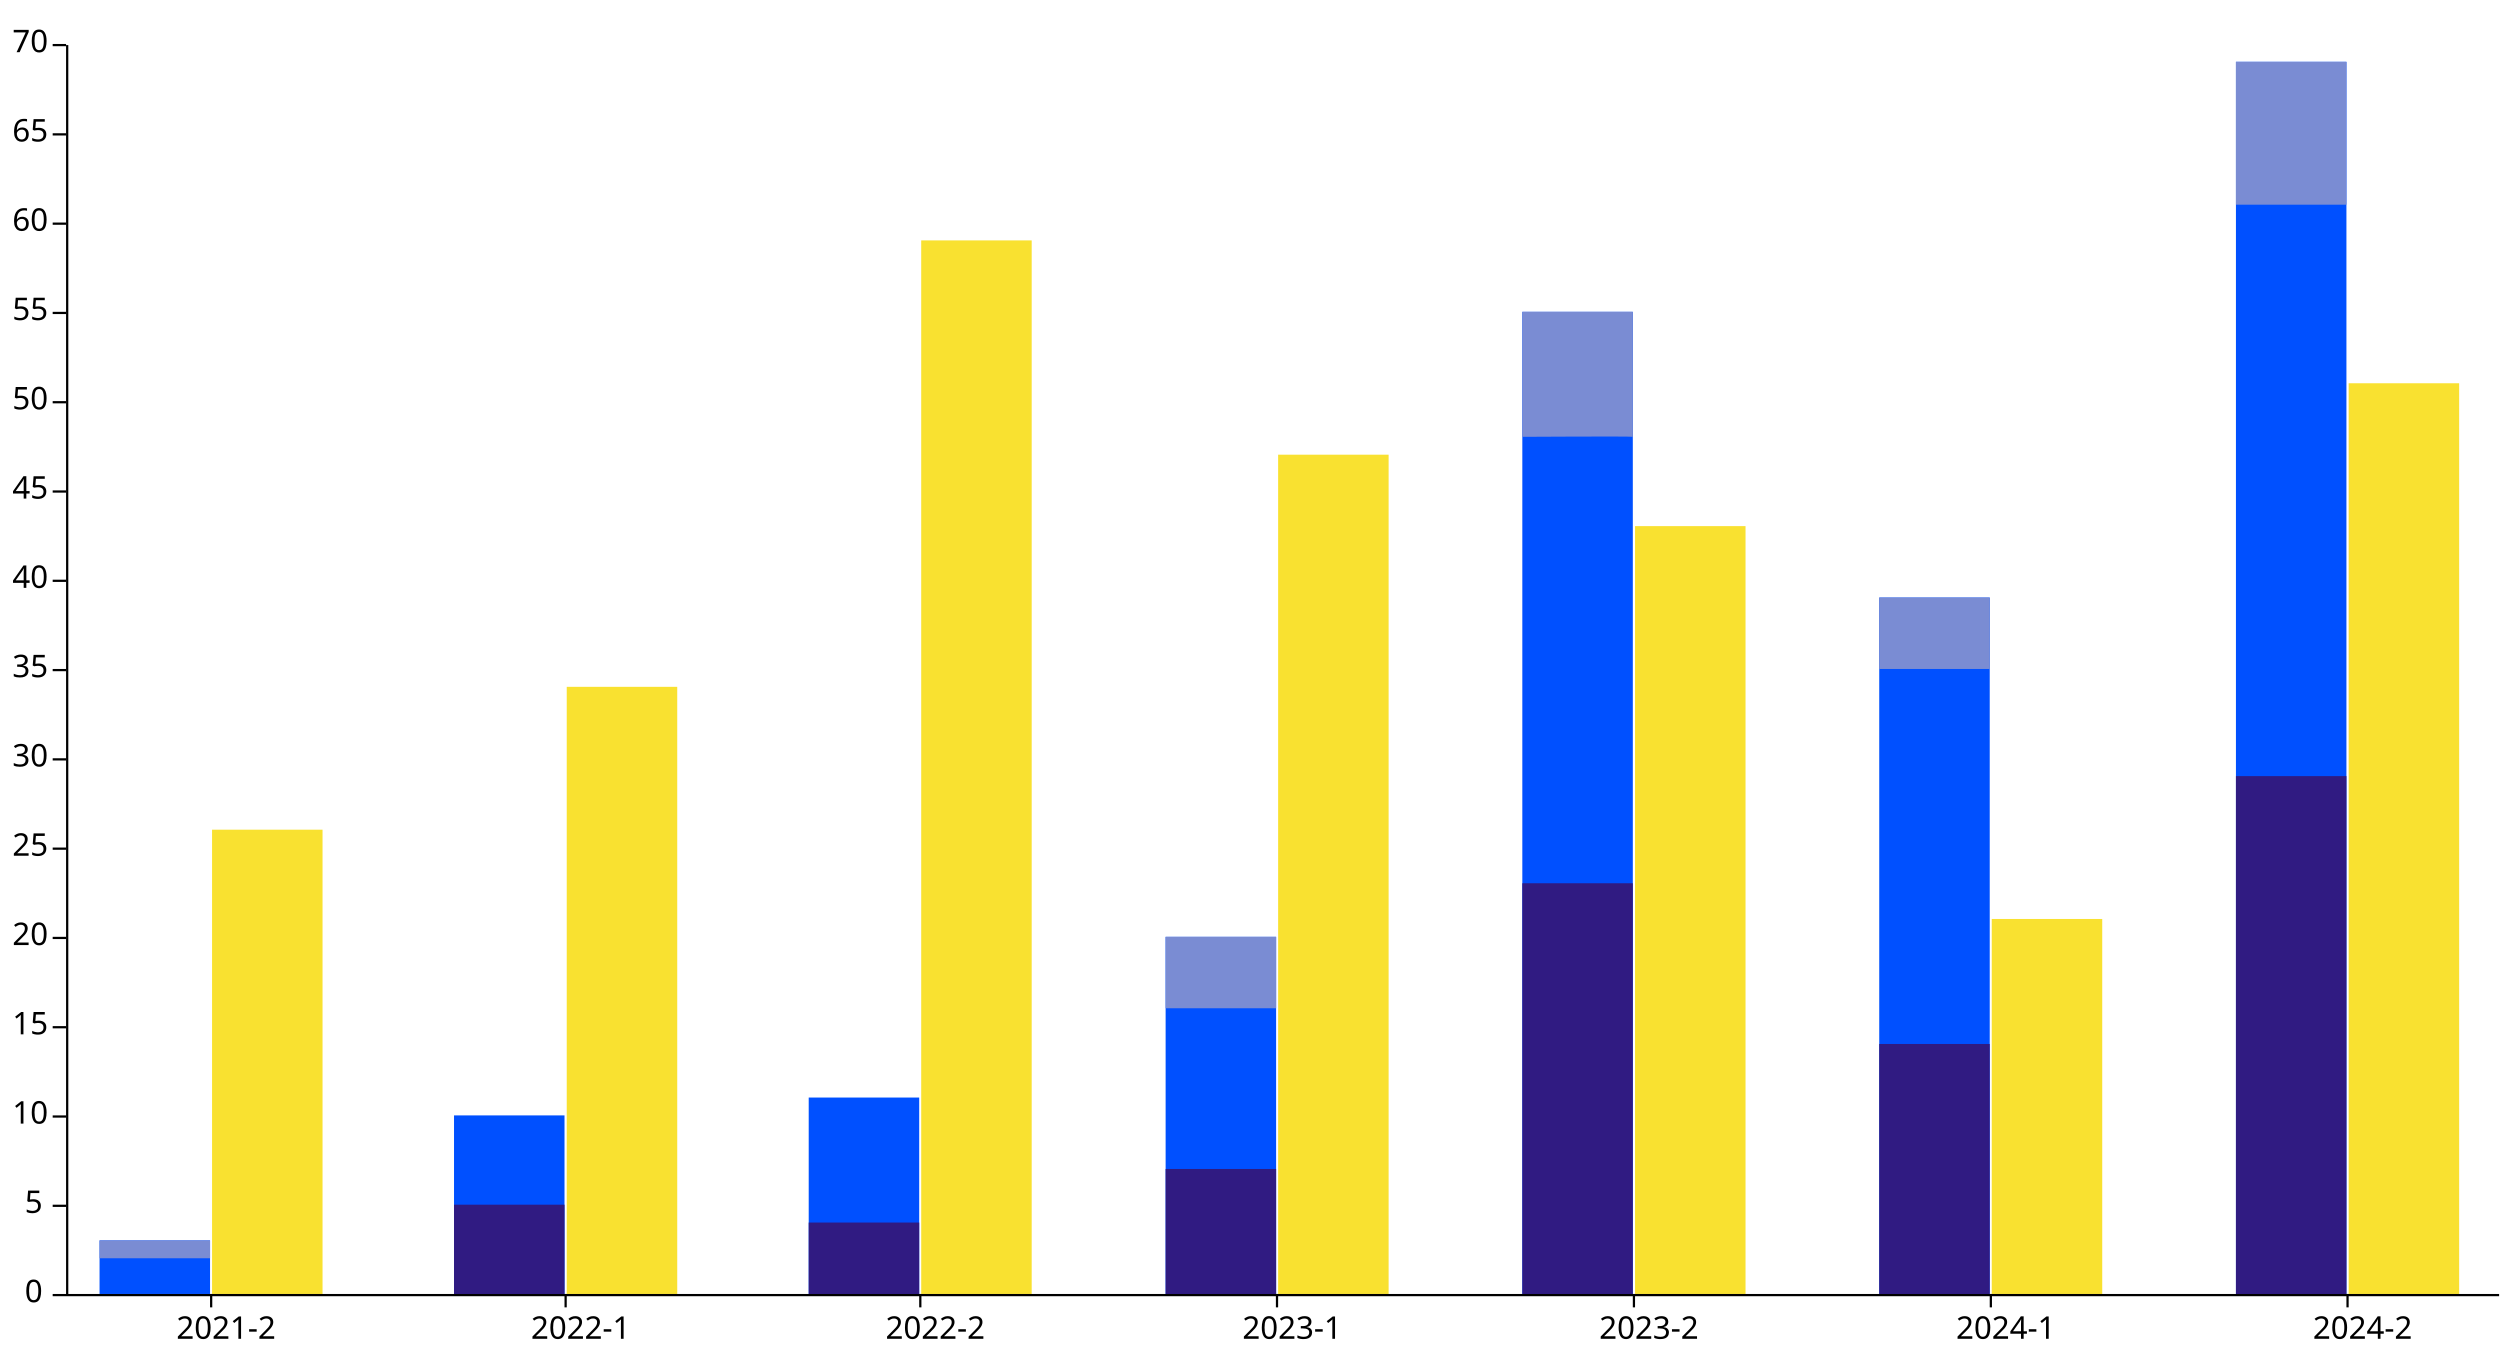
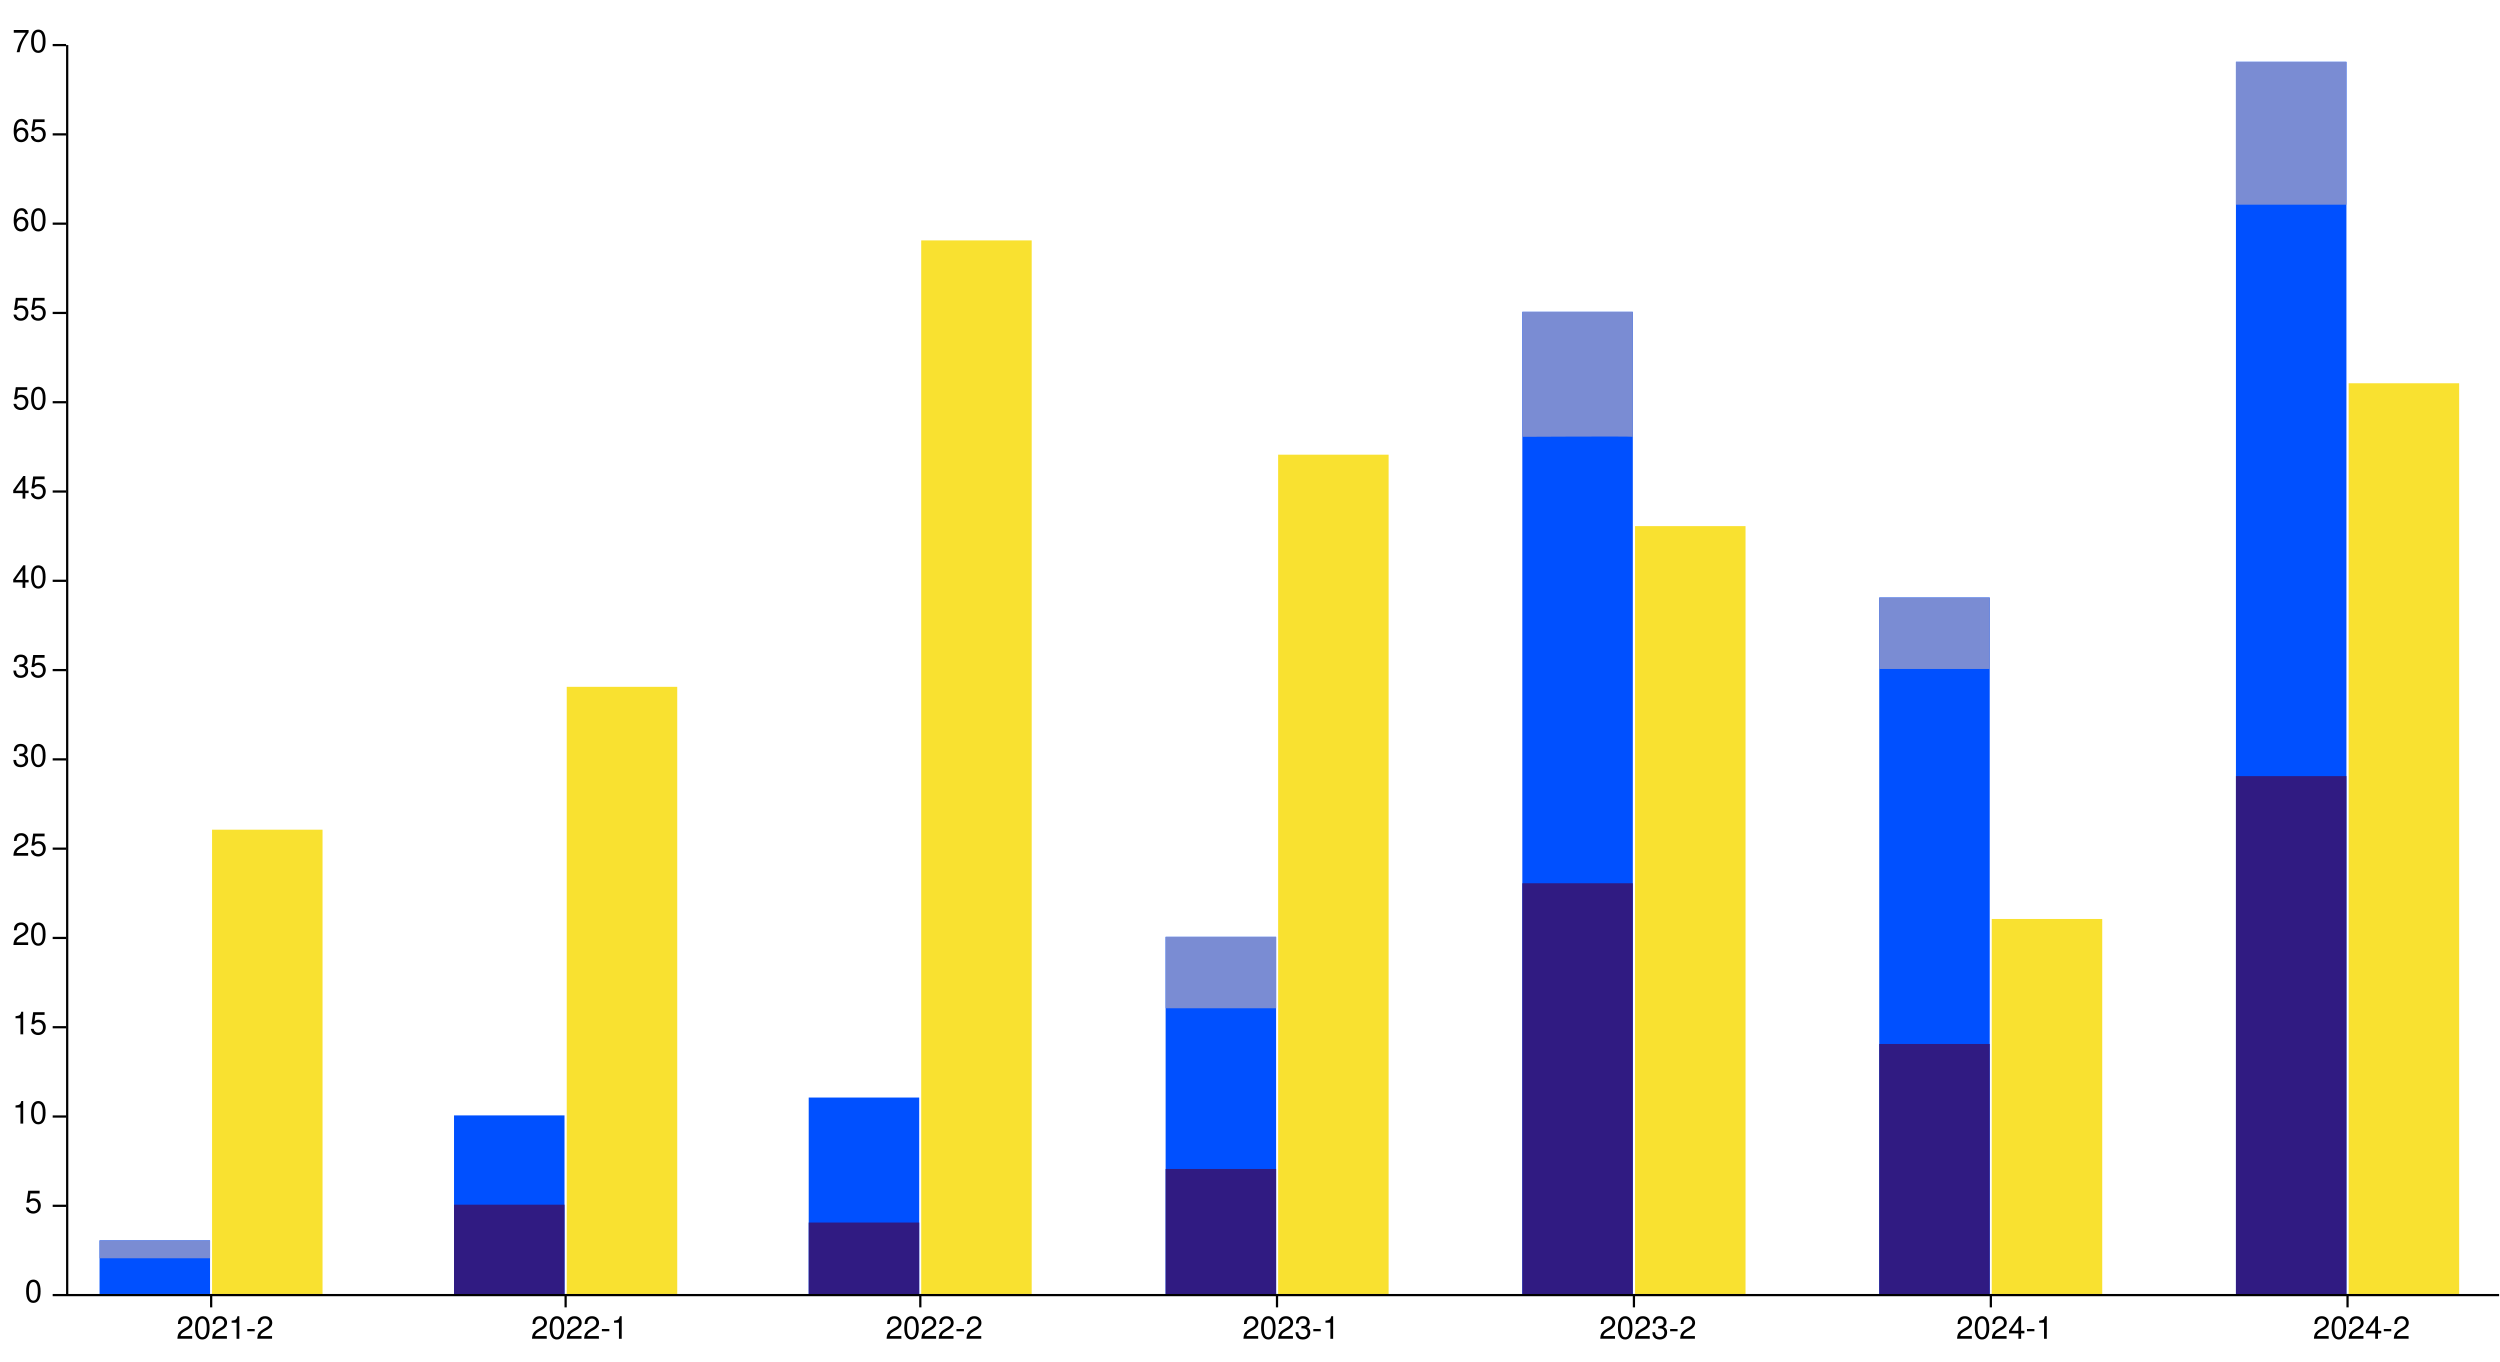
<svg xmlns="http://www.w3.org/2000/svg" version="1.2" viewBox="0 0 1120 610" width="1120" height="610">
  <style>
        g#viz {
            font-size: 14px;
            fill: #000000;
-             font-family: Bahnschrift-Light, Bahnschrift;
+             font-family: Helvetica;
        }

        g#reprueban {
            fill: #F9E130;
        }

        g#aprueban {
            fill: #0050FF;
        }

        g#industriales {
            fill: #301B82;
        }

        g#sinmencion {
            fill: #7A8CD3;
        }

        .rayita {
            fill: none;
            stroke: #000000;
        }
    </style>
  <g id="viz">
    <g id="reprueban">
      <path d="m95 371.7h49.5v208h-49.5z" />
      <path d="m253.9 307.7h49.5v272h-49.5z" />
      <path d="m412.7 107.7h49.5v472h-49.5z" />
      <path d="m572.6 203.7h49.5v376h-49.5z" />
      <path d="m732.5 235.7h49.5v344h-49.5z" />
      <path d="m892.3 411.7h49.5v168h-49.5z" />
      <path d="m1052.2 171.7h49.5v408h-49.5z" />
    </g>
    <g id="aprueban">
      <path d="m44.6 555.7h49.5v24h-49.5z" />
      <path d="m1001.7 27.7h49.5v552h-49.5c0 0 0-552 0-552z" />
      <path d="m841.9 267.7h49.5v312h-49.5z" />
      <path d="m522.2 419.7h49.5v160h-49.5z" />
      <path d="m203.4 499.7h49.5v80h-49.5z" />
      <path d="m362.3 491.7h49.5v88h-49.5z" />
      <path d="m682 139.7h49.5v440h-49.5z" />
    </g>
    <g id="industriales">
      <path d="m203.4 539.7h49.5v40h-49.5z" />
      <path d="m362.3 547.7h49.5v32h-49.5z" />
      <path d="m522.2 523.7h49.5v56h-49.5z" />
      <path d="m682 395.7h49.5v184h-49.5z" />
      <path d="m841.9 467.7h49.5v112h-49.5z" />
      <path d="m1001.7 347.7h49.5v232h-49.5z" />
    </g>
    <g id="sinmencion">
      <path d="m44.6 555.7h49.5v8h-49.5z" />
      <path d="m522.2 419.7h49.5v32h-49.5z" />
      <path d="m682 139.7h49.5v56c0-0.3-49.5 0-49.5 0z" />
      <path d="m841.9 267.7h49.5v32h-49.5z" />
      <path d="m1001.7 27.7h49.5v64h-49.5z" />
    </g>
    <g id="xAxis">
      <g>
        <path class="rayita" d="m94.6 579.7v6" />
        <text style="transform: matrix(1, 0, 0, 1, 79.006, 599.776);">2021-2</text>
      </g>
      <g>
        <path class="rayita" d="m253.4 579.7v6" />
        <text style="transform: matrix(1, 0, 0, 1, 237.867, 599.776);">2022-1</text>
      </g>
      <g>
        <path class="rayita" d="m412.3 579.7v6" />
        <text style="transform: matrix(1, 0, 0, 1, 396.727, 599.776);">2022-2</text>
      </g>
      <g>
        <path class="rayita" d="m572.1 579.7v6" />
        <text style="transform: matrix(1, 0, 0, 1, 556.587, 599.776);">2023-1</text>
      </g>
      <g>
        <path class="rayita" d="m732 579.7v6" />
        <text style="transform: matrix(1, 0, 0, 1, 716.447, 599.776);">2023-2</text>
      </g>
      <g>
        <path class="rayita" d="m891.9 579.7v6" />
        <text style="transform: matrix(1, 0, 0, 1, 876.307, 599.776);">2024-1</text>
      </g>
      <g>
        <path class="rayita" d="m1051.7 579.7v6" />
        <text style="transform: matrix(1, 0, 0, 1, 1036.168, 599.776);">2024-2</text>
      </g>
    </g>
    <g id="yAxis">
      <path class="rayita" d="m30.1 580.2v-560" />
      <g>
        <path class="rayita" d="m1119.6 580.2h-1096" />
        <text style="transform: matrix(1, 0, 0, 1, 11.094, 583.376);">0</text>
      </g>
      <g>
        <path class="rayita" d="m29.6 540.2h-6" />
        <text style="transform: matrix(1, 0, 0, 1, 11.094, 543.376);">5</text>
      </g>
      <g>
        <path class="rayita" d="m29.6 500.2h-6" />
        <text style="transform: matrix(1, 0, 0, 1, 5.533, 503.376);">10</text>
      </g>
      <g>
        <path class="rayita" d="m29.6 460.2h-6" />
        <text style="transform: matrix(1, 0, 0, 1, 5.533, 463.376);">15</text>
      </g>
      <g>
        <path class="rayita" d="m29.6 420.2h-6" />
        <text style="transform: matrix(1, 0, 0, 1, 5.533, 423.376);">20</text>
      </g>
      <g>
        <path class="rayita" d="m29.6 380.2h-6" />
        <text style="transform: matrix(1, 0, 0, 1, 5.533, 383.376);">25</text>
      </g>
      <g>
        <path class="rayita" d="m29.6 340.2h-6" />
        <text style="transform: matrix(1, 0, 0, 1, 5.533, 343.376);">30</text>
      </g>
      <g>
        <path class="rayita" d="m29.6 300.2h-6" />
        <text style="transform: matrix(1, 0, 0, 1, 5.533, 303.376);">35</text>
      </g>
      <g>
        <path class="rayita" d="m29.6 260.2h-6" />
        <text style="transform: matrix(1, 0, 0, 1, 5.533, 263.376);">40</text>
      </g>
      <g>
        <path class="rayita" d="m29.6 220.2h-6" />
        <text style="transform: matrix(1, 0, 0, 1, 5.533, 223.376);">45</text>
      </g>
      <g>
        <path class="rayita" d="m29.6 180.2h-6" />
        <text style="transform: matrix(1, 0, 0, 1, 5.533, 183.376);">50</text>
      </g>
      <g>
        <path class="rayita" d="m29.6 140.2h-6" />
        <text style="transform: matrix(1, 0, 0, 1, 5.533, 143.376);">55</text>
      </g>
      <g>
        <path class="rayita" d="m29.6 100.2h-6" />
        <text style="transform: matrix(1, 0, 0, 1, 5.533, 103.376);">60</text>
      </g>
      <g>
        <path class="rayita" d="m29.6 60.2h-6" />
        <text style="transform: matrix(1, 0, 0, 1, 5.533, 63.376);">65</text>
      </g>
      <g>
        <path class="rayita" d="m29.6 20.2h-6" />
        <text style="transform: matrix(1, 0, 0, 1, 5.533, 23.376);">70</text>
      </g>
    </g>
  </g>
</svg>
